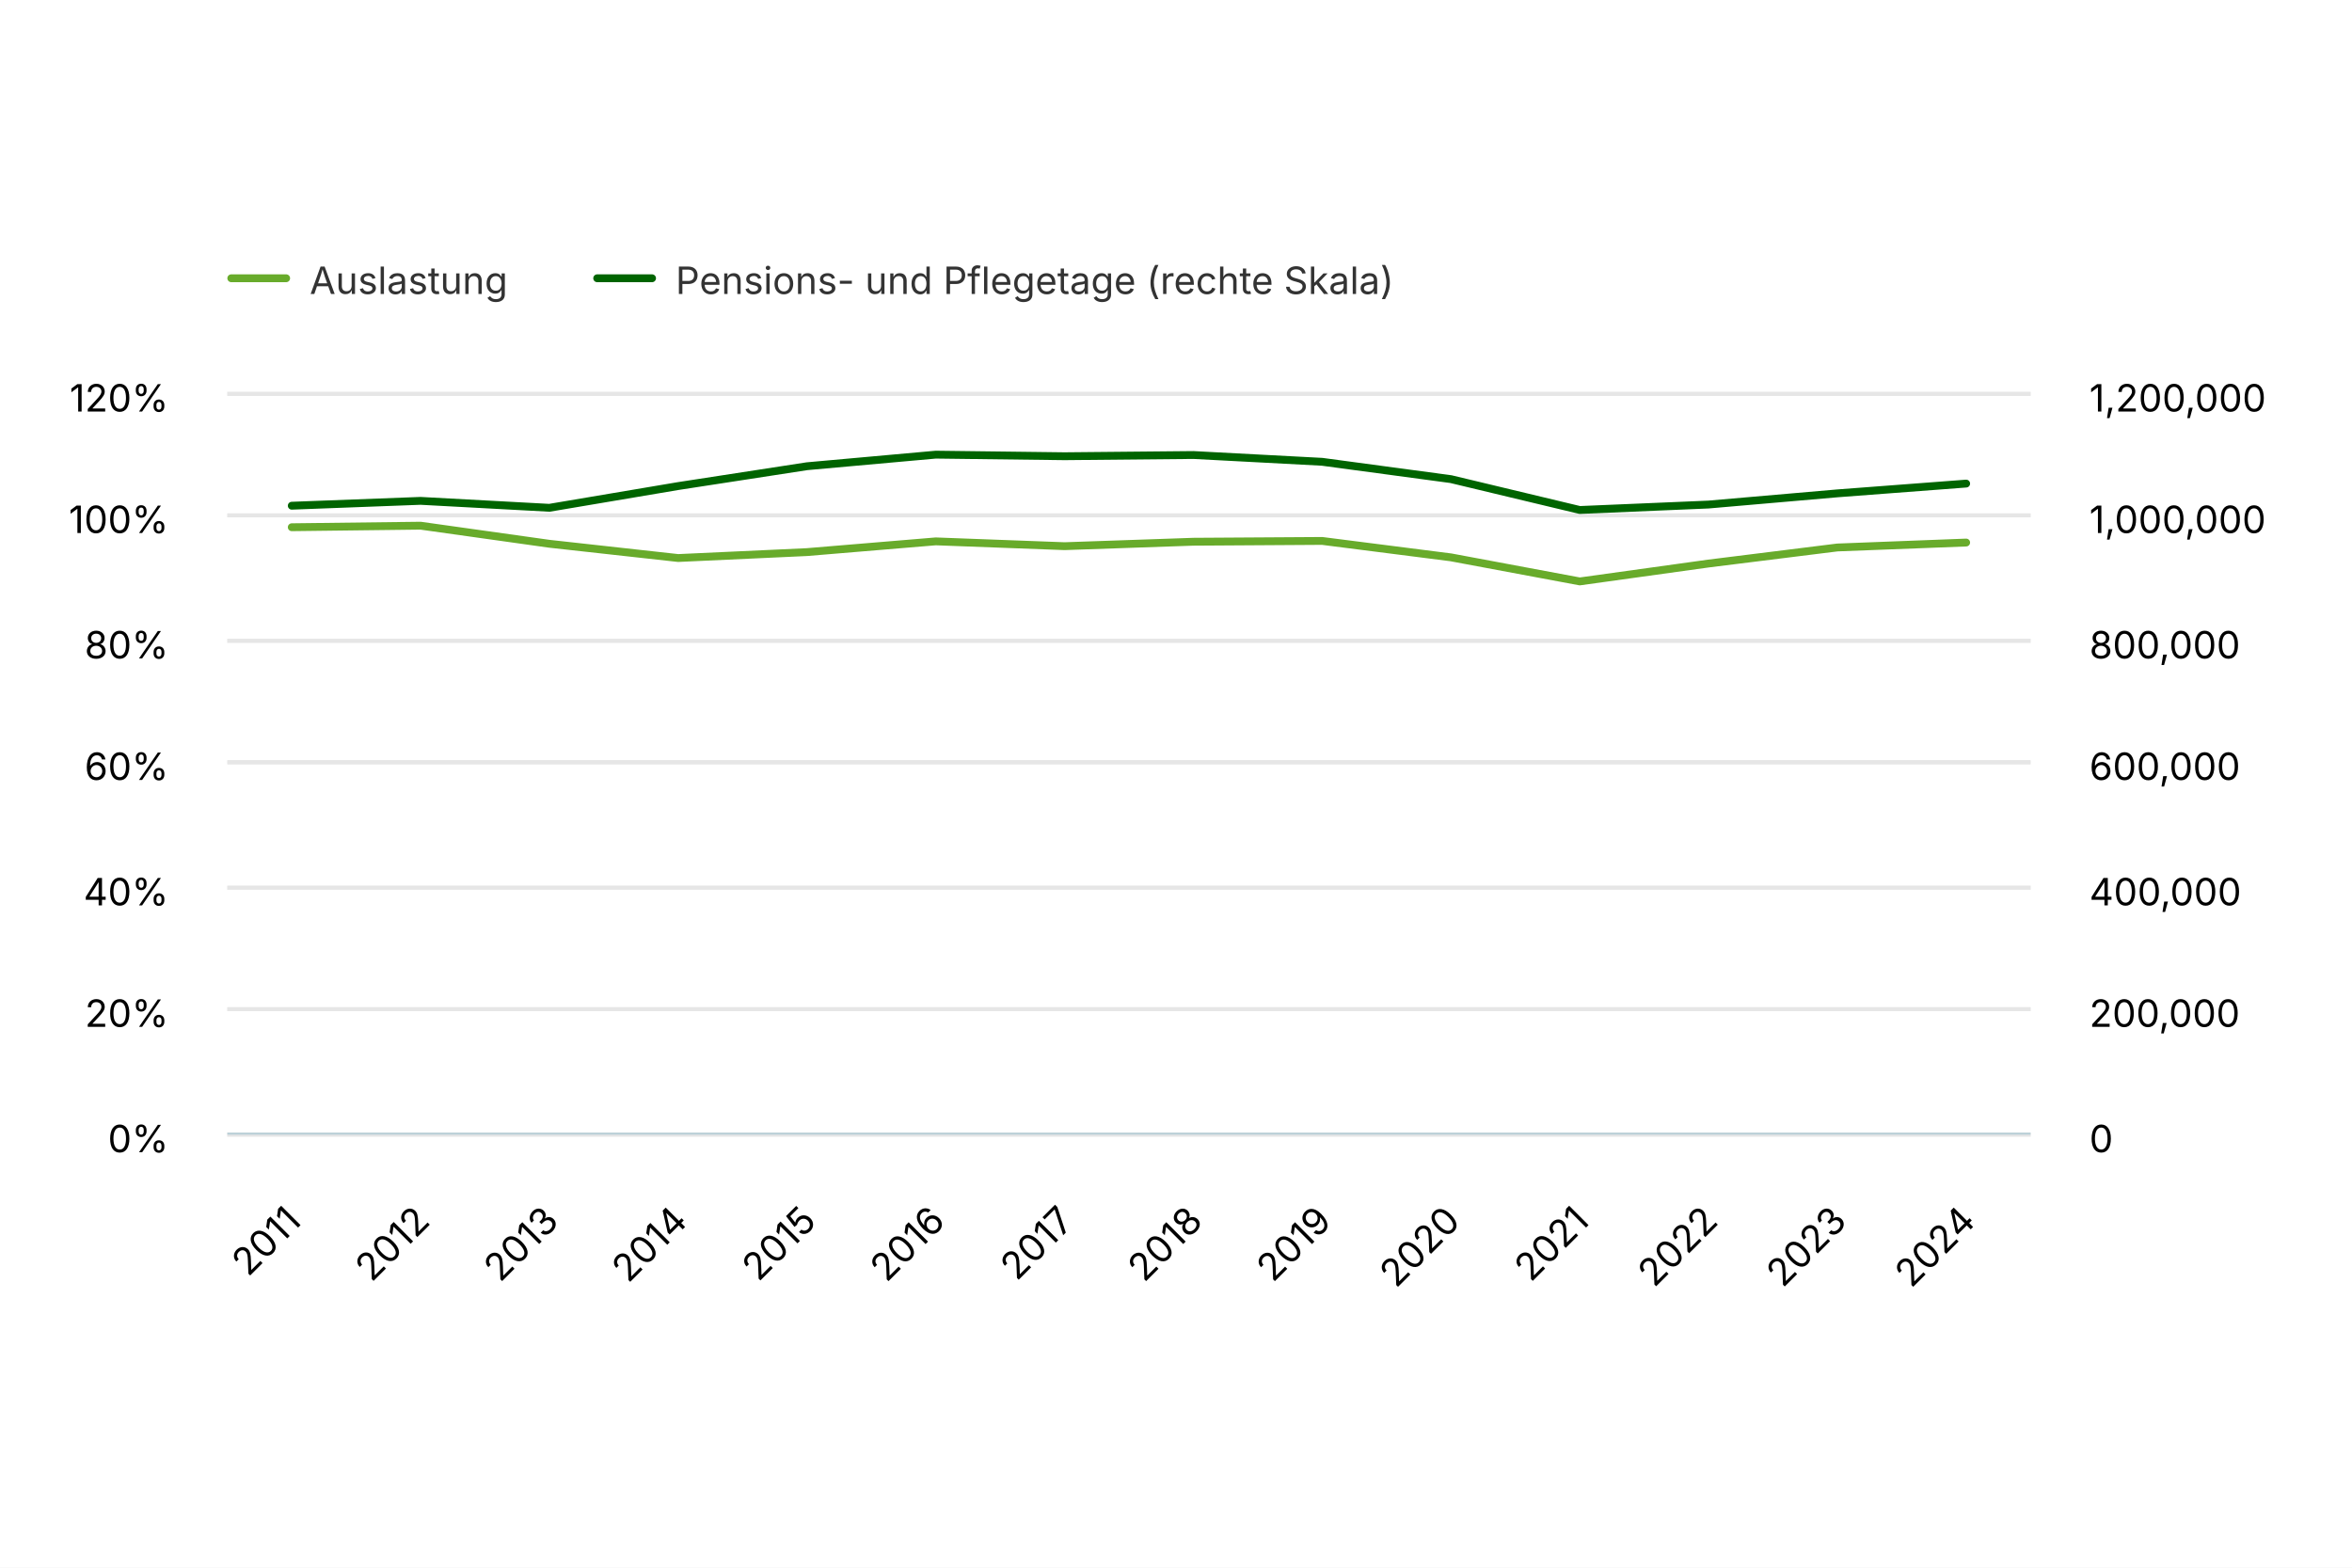
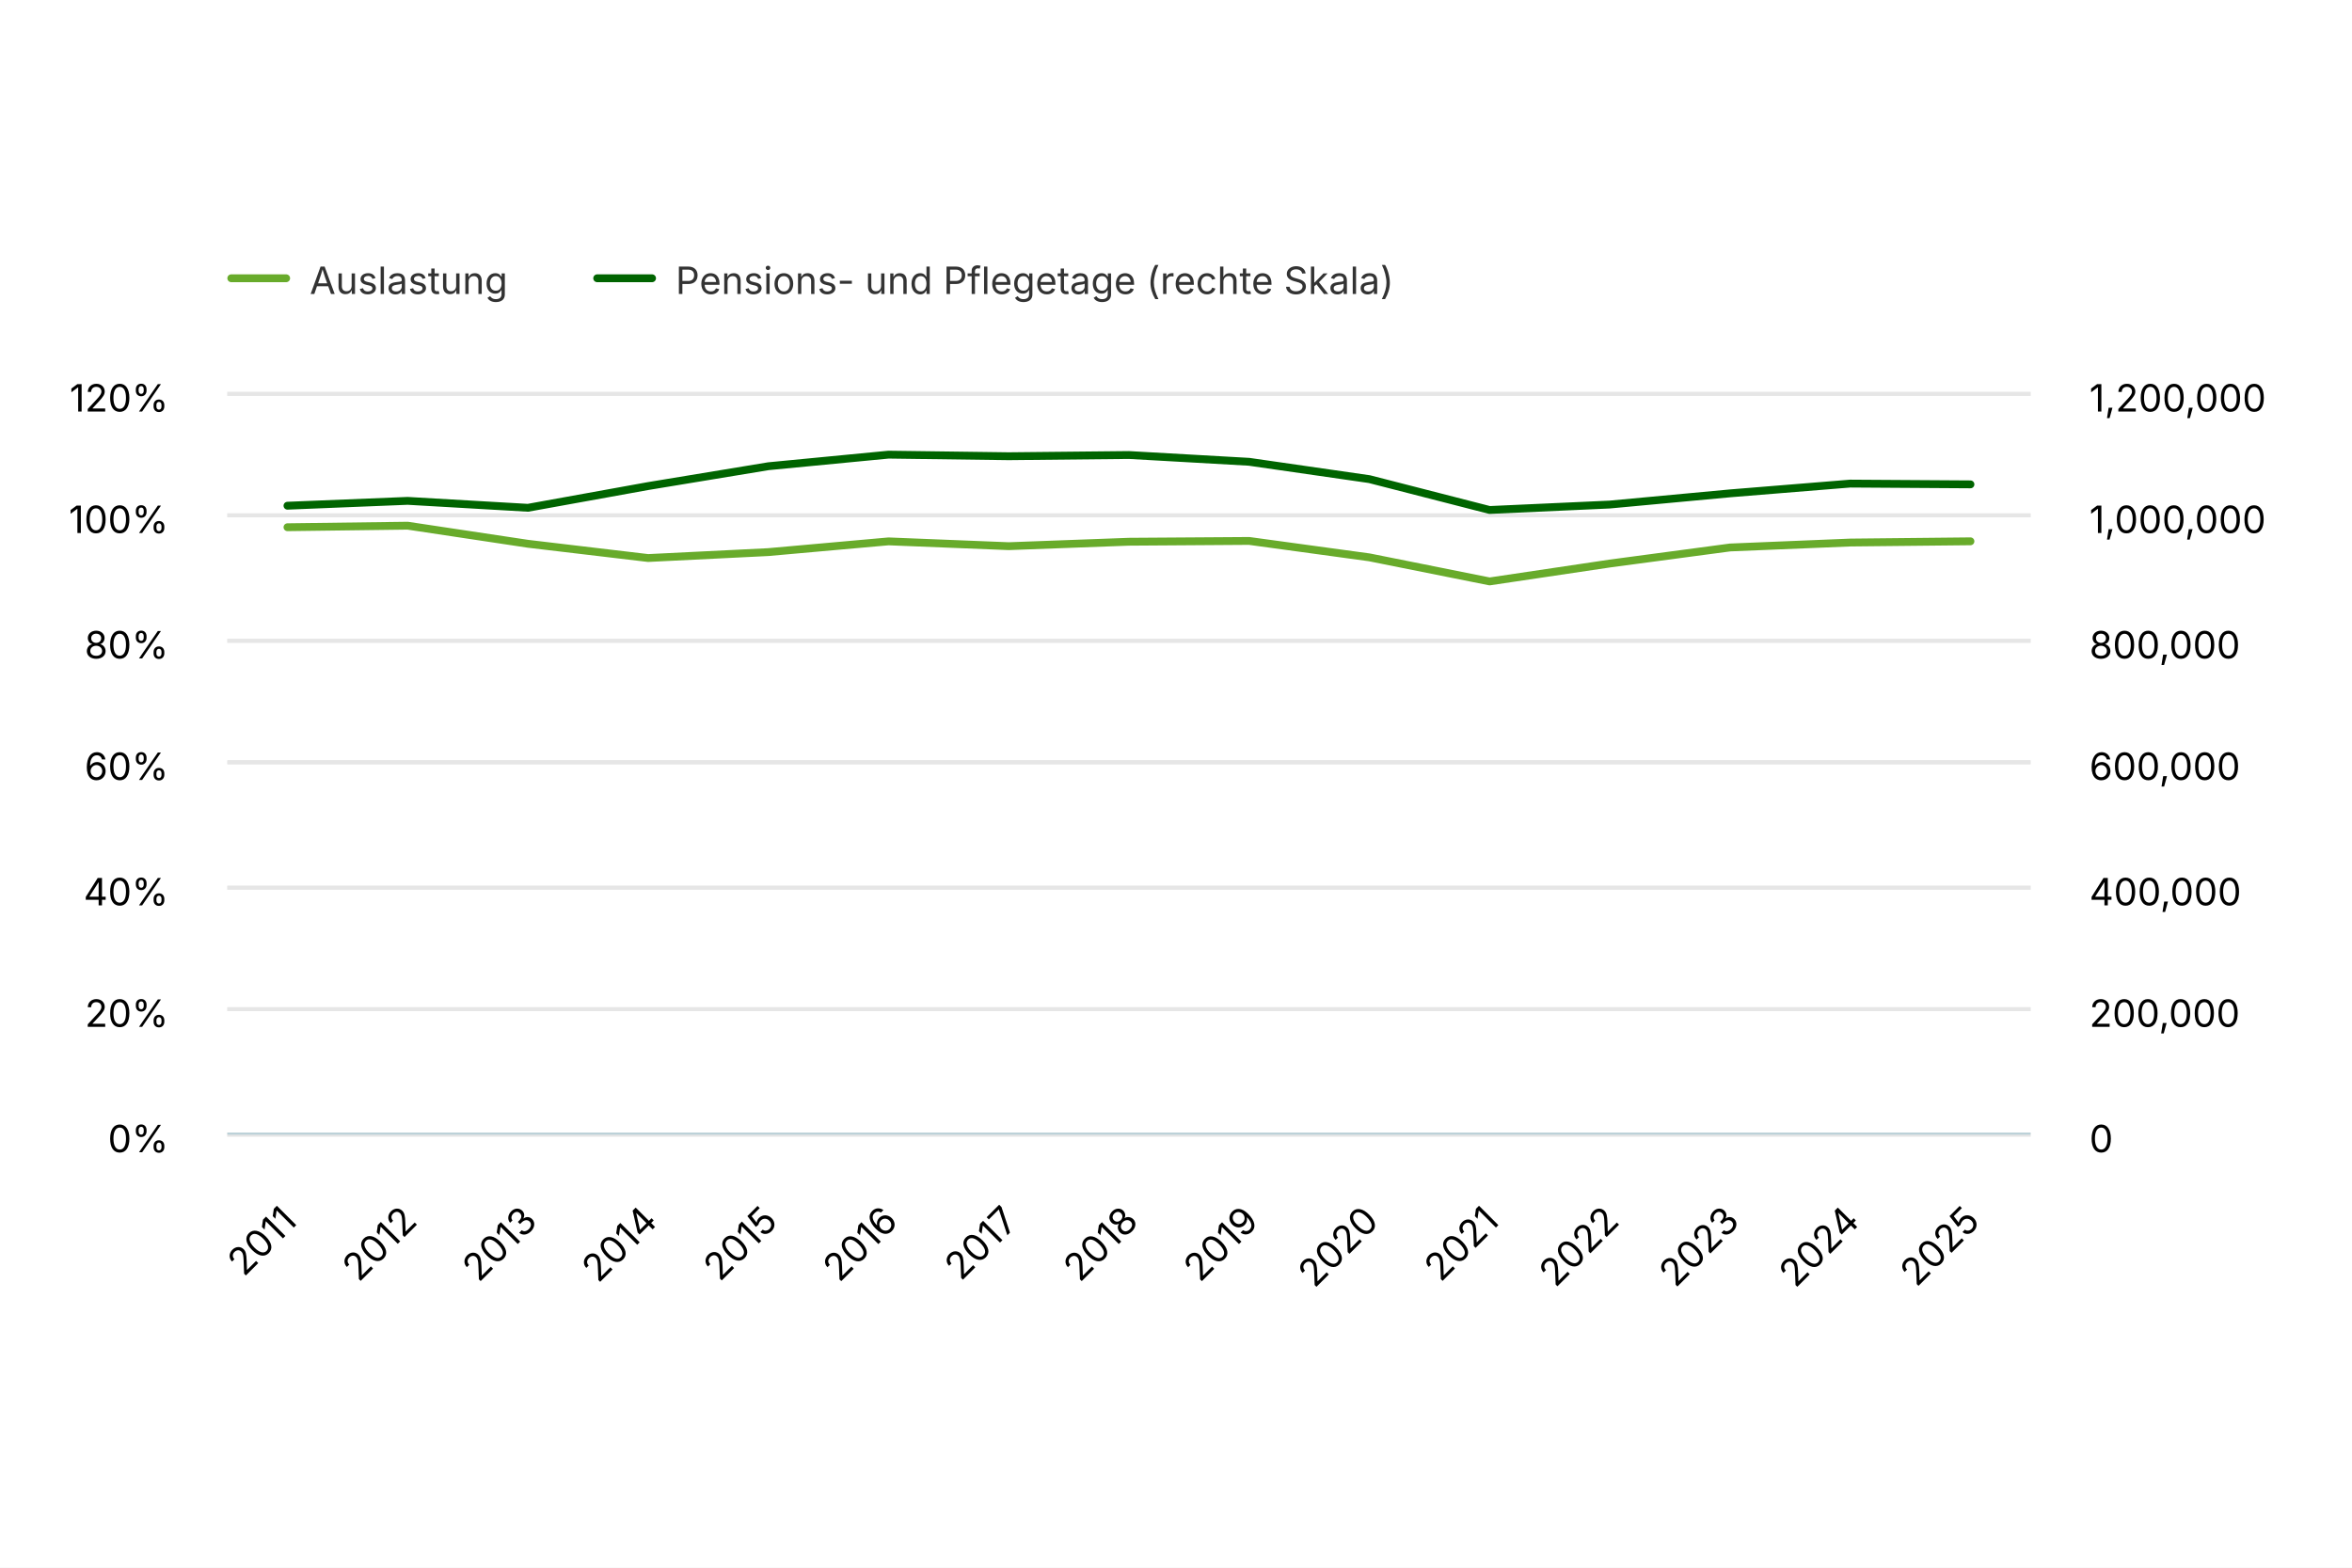
<svg xmlns="http://www.w3.org/2000/svg" version="1.1" class="highcharts-root" style="font-family: Inter, &quot;Helvetica Neue&quot;, Helvetica, Arial, sans-serif; font-size: 1rem;" width="600" height="400" viewBox="0 0 600 400" role="img" aria-label="Anzahl Pensions- und Pflegetage in Pflegeheimen und deren Auslastung">
  <defs>
    <filter id="highcharts-drop-shadow-0">
      <feDropShadow dx="1" dy="1" flood-color="#000000" flood-opacity="0.75" stdDeviation="2.5" />
    </filter>
-     <clipPath id="highcharts-ywg8k1l-21-">
+     <clipPath id="highcharts-4e8vtyi-22-">
      <rect x="0" y="0" width="460" height="189" fill="none" />
    </clipPath>
-     <clipPath id="highcharts-ywg8k1l-36-">
+     <clipPath id="highcharts-4e8vtyi-38-">
      <rect x="0" y="0" width="460" height="189" fill="none" />
    </clipPath>
  </defs>
  <rect fill="#ffffff" class="highcharts-background" filter="none" x="0" y="0" width="600" height="400" rx="0" ry="0" />
  <rect fill="none" class="highcharts-plot-background" x="58" y="100" width="460" height="189" filter="none" />
  <g class="highcharts-pane-group" data-z-index="0" />
  <g class="highcharts-grid highcharts-xaxis-grid" data-z-index="1">
-     <path fill="none" stroke="#e6e6e6" stroke-width="0" stroke-dasharray="none" data-z-index="1" class="highcharts-grid-line" d="M 90.5 100 L 90.5 289" opacity="1" />
-     <path fill="none" stroke="#e6e6e6" stroke-width="0" stroke-dasharray="none" data-z-index="1" class="highcharts-grid-line" d="M 123.5 100 L 123.5 289" opacity="1" />
-     <path fill="none" stroke="#e6e6e6" stroke-width="0" stroke-dasharray="none" data-z-index="1" class="highcharts-grid-line" d="M 156.5 100 L 156.5 289" opacity="1" />
-     <path fill="none" stroke="#e6e6e6" stroke-width="0" stroke-dasharray="none" data-z-index="1" class="highcharts-grid-line" d="M 189.5 100 L 189.5 289" opacity="1" />
-     <path fill="none" stroke="#e6e6e6" stroke-width="0" stroke-dasharray="none" data-z-index="1" class="highcharts-grid-line" d="M 222.5 100 L 222.5 289" opacity="1" />
-     <path fill="none" stroke="#e6e6e6" stroke-width="0" stroke-dasharray="none" data-z-index="1" class="highcharts-grid-line" d="M 255.5 100 L 255.5 289" opacity="1" />
-     <path fill="none" stroke="#e6e6e6" stroke-width="0" stroke-dasharray="none" data-z-index="1" class="highcharts-grid-line" d="M 288.5 100 L 288.5 289" opacity="1" />
-     <path fill="none" stroke="#e6e6e6" stroke-width="0" stroke-dasharray="none" data-z-index="1" class="highcharts-grid-line" d="M 320.5 100 L 320.5 289" opacity="1" />
-     <path fill="none" stroke="#e6e6e6" stroke-width="0" stroke-dasharray="none" data-z-index="1" class="highcharts-grid-line" d="M 353.5 100 L 353.5 289" opacity="1" />
-     <path fill="none" stroke="#e6e6e6" stroke-width="0" stroke-dasharray="none" data-z-index="1" class="highcharts-grid-line" d="M 386.5 100 L 386.5 289" opacity="1" />
-     <path fill="none" stroke="#e6e6e6" stroke-width="0" stroke-dasharray="none" data-z-index="1" class="highcharts-grid-line" d="M 419.5 100 L 419.5 289" opacity="1" />
-     <path fill="none" stroke="#e6e6e6" stroke-width="0" stroke-dasharray="none" data-z-index="1" class="highcharts-grid-line" d="M 452.5 100 L 452.5 289" opacity="1" />
-     <path fill="none" stroke="#e6e6e6" stroke-width="0" stroke-dasharray="none" data-z-index="1" class="highcharts-grid-line" d="M 485.5 100 L 485.5 289" opacity="1" />
+     <path fill="none" stroke="#e6e6e6" stroke-width="0" stroke-dasharray="none" data-z-index="1" class="highcharts-grid-line" d="M 88.5 100 L 88.5 289" opacity="1" />
+     <path fill="none" stroke="#e6e6e6" stroke-width="0" stroke-dasharray="none" data-z-index="1" class="highcharts-grid-line" d="M 119.5 100 L 119.5 289" opacity="1" />
+     <path fill="none" stroke="#e6e6e6" stroke-width="0" stroke-dasharray="none" data-z-index="1" class="highcharts-grid-line" d="M 150.5 100 L 150.5 289" opacity="1" />
+     <path fill="none" stroke="#e6e6e6" stroke-width="0" stroke-dasharray="none" data-z-index="1" class="highcharts-grid-line" d="M 180.5 100 L 180.5 289" opacity="1" />
+     <path fill="none" stroke="#e6e6e6" stroke-width="0" stroke-dasharray="none" data-z-index="1" class="highcharts-grid-line" d="M 211.5 100 L 211.5 289" opacity="1" />
+     <path fill="none" stroke="#e6e6e6" stroke-width="0" stroke-dasharray="none" data-z-index="1" class="highcharts-grid-line" d="M 242.5 100 L 242.5 289" opacity="1" />
+     <path fill="none" stroke="#e6e6e6" stroke-width="0" stroke-dasharray="none" data-z-index="1" class="highcharts-grid-line" d="M 272.5 100 L 272.5 289" opacity="1" />
+     <path fill="none" stroke="#e6e6e6" stroke-width="0" stroke-dasharray="none" data-z-index="1" class="highcharts-grid-line" d="M 303.5 100 L 303.5 289" opacity="1" />
+     <path fill="none" stroke="#e6e6e6" stroke-width="0" stroke-dasharray="none" data-z-index="1" class="highcharts-grid-line" d="M 334.5 100 L 334.5 289" opacity="1" />
+     <path fill="none" stroke="#e6e6e6" stroke-width="0" stroke-dasharray="none" data-z-index="1" class="highcharts-grid-line" d="M 364.5 100 L 364.5 289" opacity="1" />
+     <path fill="none" stroke="#e6e6e6" stroke-width="0" stroke-dasharray="none" data-z-index="1" class="highcharts-grid-line" d="M 395.5 100 L 395.5 289" opacity="1" />
+     <path fill="none" stroke="#e6e6e6" stroke-width="0" stroke-dasharray="none" data-z-index="1" class="highcharts-grid-line" d="M 426.5 100 L 426.5 289" opacity="1" />
+     <path fill="none" stroke="#e6e6e6" stroke-width="0" stroke-dasharray="none" data-z-index="1" class="highcharts-grid-line" d="M 456.5 100 L 456.5 289" opacity="1" />
+     <path fill="none" stroke="#e6e6e6" stroke-width="0" stroke-dasharray="none" data-z-index="1" class="highcharts-grid-line" d="M 487.5 100 L 487.5 289" opacity="1" />
    <path fill="none" stroke="#e6e6e6" stroke-width="0" stroke-dasharray="none" data-z-index="1" class="highcharts-grid-line" d="M 518.5 100 L 518.5 289" opacity="1" />
    <path fill="none" stroke="#e6e6e6" stroke-width="0" stroke-dasharray="none" data-z-index="1" class="highcharts-grid-line" d="M 58.5 100 L 58.5 289" opacity="1" />
  </g>
  <g class="highcharts-grid highcharts-yaxis-grid" data-z-index="1">
    <path fill="none" stroke="#e6e6e6" stroke-width="1" stroke-dasharray="none" data-z-index="1" class="highcharts-grid-line" d="M 58 289.5 L 518 289.5" opacity="1" />
    <path fill="none" stroke="#e6e6e6" stroke-width="1" stroke-dasharray="none" data-z-index="1" class="highcharts-grid-line" d="M 58 257.5 L 518 257.5" opacity="1" />
    <path fill="none" stroke="#e6e6e6" stroke-width="1" stroke-dasharray="none" data-z-index="1" class="highcharts-grid-line" d="M 58 226.5 L 518 226.5" opacity="1" />
    <path fill="none" stroke="#e6e6e6" stroke-width="1" stroke-dasharray="none" data-z-index="1" class="highcharts-grid-line" d="M 58 194.5 L 518 194.5" opacity="1" />
    <path fill="none" stroke="#e6e6e6" stroke-width="1" stroke-dasharray="none" data-z-index="1" class="highcharts-grid-line" d="M 58 163.5 L 518 163.5" opacity="1" />
    <path fill="none" stroke="#e6e6e6" stroke-width="1" stroke-dasharray="none" data-z-index="1" class="highcharts-grid-line" d="M 58 131.5 L 518 131.5" opacity="1" />
    <path fill="none" stroke="#e6e6e6" stroke-width="1" stroke-dasharray="none" data-z-index="1" class="highcharts-grid-line" d="M 58 100.5 L 518 100.5" opacity="1" />
  </g>
  <g class="highcharts-grid highcharts-yaxis-grid" data-z-index="1">
    <path fill="none" stroke="#e6e6e6" stroke-width="1" stroke-dasharray="none" data-z-index="1" class="highcharts-grid-line" d="M 58 289.5 L 518 289.5" opacity="1" />
    <path fill="none" stroke="#e6e6e6" stroke-width="1" stroke-dasharray="none" data-z-index="1" class="highcharts-grid-line" d="M 58 257.5 L 518 257.5" opacity="1" />
    <path fill="none" stroke="#e6e6e6" stroke-width="1" stroke-dasharray="none" data-z-index="1" class="highcharts-grid-line" d="M 58 226.5 L 518 226.5" opacity="1" />
    <path fill="none" stroke="#e6e6e6" stroke-width="1" stroke-dasharray="none" data-z-index="1" class="highcharts-grid-line" d="M 58 194.5 L 518 194.5" opacity="1" />
    <path fill="none" stroke="#e6e6e6" stroke-width="1" stroke-dasharray="none" data-z-index="1" class="highcharts-grid-line" d="M 58 163.5 L 518 163.5" opacity="1" />
    <path fill="none" stroke="#e6e6e6" stroke-width="1" stroke-dasharray="none" data-z-index="1" class="highcharts-grid-line" d="M 58 131.5 L 518 131.5" opacity="1" />
    <path fill="none" stroke="#e6e6e6" stroke-width="1" stroke-dasharray="none" data-z-index="1" class="highcharts-grid-line" d="M 58 100.5 L 518 100.5" opacity="1" />
  </g>
  <rect fill="none" class="highcharts-plot-border" data-z-index="1" stroke="#cccccc" stroke-width="0" x="58" y="100" width="460" height="189" />
  <g class="highcharts-axis highcharts-xaxis" data-z-index="2">
    <path fill="none" class="highcharts-axis-line" stroke="#B9CFD7" stroke-width="0.5" data-z-index="7" d="M 58 289.25 L 518 289.25" />
  </g>
  <g class="highcharts-axis highcharts-yaxis" data-z-index="2">
    <path fill="none" class="highcharts-axis-line" stroke="#333333" stroke-width="0" data-z-index="7" d="M 58 100 L 58 289" />
  </g>
  <g class="highcharts-axis highcharts-yaxis" data-z-index="2">
    <path fill="none" class="highcharts-axis-line" stroke="#333333" stroke-width="0" data-z-index="7" d="M 518 100 L 518 289" />
  </g>
  <g class="highcharts-series-group" data-z-index="3" filter="none">
-     <g class="highcharts-series highcharts-series-0 highcharts-line-series" data-z-index="0.1" opacity="1" transform="translate(58,100) scale(1 1)" clip-path="url(#highcharts-ywg8k1l-21-)">
-       <path fill="none" d="M 16.429 34.524 L 49.286 34.13 L 82.143 38.745 L 115 42.383 L 147.857 40.871 L 180.714 38.131 L 213.571 39.359 L 246.429 38.225 L 279.286 38.02 L 312.143 42.21 L 345 48.352 L 377.857 43.785 L 410.714 39.69 L 443.571 38.43" class="highcharts-graph" data-z-index="1" stroke="#68ab2b" stroke-width="2" stroke-linejoin="round" stroke-linecap="round" filter="none" />
-       <path fill="none" d="M 16.429 34.524 L 49.286 34.13 L 82.143 38.745 L 115 42.383 L 147.857 40.871 L 180.714 38.131 L 213.571 39.359 L 246.429 38.225 L 279.286 38.02 L 312.143 42.21 L 345 48.352 L 377.857 43.785 L 410.714 39.69 L 443.571 38.43" data-z-index="2" class="highcharts-tracker-line" stroke-linecap="round" stroke-linejoin="round" stroke="rgba(192,192,192,0)" stroke-width="22" />
+     <g class="highcharts-series highcharts-series-0 highcharts-line-series" data-z-index="0.1" opacity="1" transform="translate(58,100) scale(1 1)" clip-path="url(#highcharts-4e8vtyi-22-)">
+       <path fill="none" d="M 15.333 34.524 L 46 34.13 L 76.667 38.745 L 107.333 42.383 L 138 40.871 L 168.667 38.131 L 199.333 39.359 L 230 38.225 L 260.667 38.02 L 291.333 42.21 L 322 48.352 L 352.667 43.785 L 383.333 39.69 L 414 38.43 L 444.667 38.115" class="highcharts-graph" data-z-index="1" stroke="#68ab2b" stroke-width="2" stroke-linejoin="round" stroke-linecap="round" filter="none" />
+       <path fill="none" d="M 15.333 34.524 L 46 34.13 L 76.667 38.745 L 107.333 42.383 L 138 40.871 L 168.667 38.131 L 199.333 39.359 L 230 38.225 L 260.667 38.02 L 291.333 42.21 L 322 48.352 L 352.667 43.785 L 383.333 39.69 L 414 38.43 L 444.667 38.115" data-z-index="2" class="highcharts-tracker-line" stroke-linecap="round" stroke-linejoin="round" stroke="rgba(192,192,192,0)" stroke-width="22" />
    </g>
    <g class="highcharts-markers highcharts-series-0 highcharts-line-series highcharts-tracker" data-z-index="0.1" opacity="1" transform="translate(58,100) scale(1 1)" clip-path="none" />
-     <g class="highcharts-series highcharts-series-1 highcharts-line-series" data-z-index="0.1" opacity="1" transform="translate(58,100) scale(1 1)" clip-path="url(#highcharts-ywg8k1l-36-)">
-       <path fill="none" d="M 16.429 29.035 L 49.286 27.795 L 82.143 29.568 L 115 24.021 L 147.857 18.96 L 180.714 16.004 L 213.571 16.408 L 246.429 16.095 L 279.286 17.831 L 312.143 22.254 L 345 30.125 L 377.857 28.736 L 410.714 25.882 L 443.571 23.39" class="highcharts-graph" data-z-index="1" stroke="#006400" stroke-width="2" stroke-linejoin="round" stroke-linecap="round" filter="none" />
-       <path fill="none" d="M 16.429 29.035 L 49.286 27.795 L 82.143 29.568 L 115 24.021 L 147.857 18.96 L 180.714 16.004 L 213.571 16.408 L 246.429 16.095 L 279.286 17.831 L 312.143 22.254 L 345 30.125 L 377.857 28.736 L 410.714 25.882 L 443.571 23.39" data-z-index="2" class="highcharts-tracker-line" stroke-linecap="round" stroke-linejoin="round" stroke="rgba(192,192,192,0)" stroke-width="22" />
+     <g class="highcharts-series highcharts-series-1 highcharts-line-series" data-z-index="0.1" opacity="1" transform="translate(58,100) scale(1 1)" clip-path="url(#highcharts-4e8vtyi-38-)">
+       <path fill="none" d="M 15.333 29.035 L 46 27.795 L 76.667 29.568 L 107.333 24.021 L 138 18.96 L 168.667 16.004 L 199.333 16.408 L 230 16.095 L 260.667 17.831 L 291.333 22.254 L 322 30.125 L 352.667 28.736 L 383.333 25.882 L 414 23.39 L 444.667 23.587" class="highcharts-graph" data-z-index="1" stroke="#006400" stroke-width="2" stroke-linejoin="round" stroke-linecap="round" filter="none" />
+       <path fill="none" d="M 15.333 29.035 L 46 27.795 L 76.667 29.568 L 107.333 24.021 L 138 18.96 L 168.667 16.004 L 199.333 16.408 L 230 16.095 L 260.667 17.831 L 291.333 22.254 L 322 30.125 L 352.667 28.736 L 383.333 25.882 L 414 23.39 L 444.667 23.587" data-z-index="2" class="highcharts-tracker-line" stroke-linecap="round" stroke-linejoin="round" stroke="rgba(192,192,192,0)" stroke-width="22" />
    </g>
    <g class="highcharts-markers highcharts-series-1 highcharts-line-series highcharts-tracker" data-z-index="0.1" opacity="1" transform="translate(58,100) scale(1 1)" clip-path="none" />
  </g>
  <text x="10" text-anchor="start" class="highcharts-caption" data-z-index="4" style="font-size: 0.8em; fill: rgb(102, 102, 102);" text-align="left" y="347" transform-origin="10 15" transform="translate(0,0) scale(1 1)" />
  <g class="highcharts-axis-labels highcharts-xaxis-labels" data-z-index="7">
-     <text x="77.257" text-anchor="end" transform="translate(0,0) rotate(-45 77.257 312)" style="cursor: default; font-size: 0.8em; fill: rgb(0, 0, 0);" y="312" opacity="1">2011</text>
-     <text x="110.114" text-anchor="end" transform="translate(0,0) rotate(-45 110.1141 312)" style="cursor: default; font-size: 0.8em; fill: rgb(0, 0, 0);" y="312" opacity="1">2012</text>
-     <text x="142.971" text-anchor="end" transform="translate(0,0) rotate(-45 142.9713 312)" style="cursor: default; font-size: 0.8em; fill: rgb(0, 0, 0);" y="312" opacity="1">2013</text>
-     <text x="175.828" text-anchor="end" transform="translate(0,0) rotate(-45 175.8284 312)" style="cursor: default; font-size: 0.8em; fill: rgb(0, 0, 0);" y="312" opacity="1">2014</text>
-     <text x="208.686" text-anchor="end" transform="translate(0,0) rotate(-45 208.6856 312)" style="cursor: default; font-size: 0.8em; fill: rgb(0, 0, 0);" y="312" opacity="1">2015</text>
-     <text x="241.543" text-anchor="end" transform="translate(0,0) rotate(-45 241.5427 312)" style="cursor: default; font-size: 0.8em; fill: rgb(0, 0, 0);" y="312" opacity="1">2016</text>
-     <text x="274.4" text-anchor="end" transform="translate(0,0) rotate(-45 274.3999 312)" style="cursor: default; font-size: 0.8em; fill: rgb(0, 0, 0);" y="312" opacity="1">2017</text>
-     <text x="307.257" text-anchor="end" transform="translate(0,0) rotate(-45 307.257 312)" style="cursor: default; font-size: 0.8em; fill: rgb(0, 0, 0);" y="312" opacity="1">2018</text>
-     <text x="340.114" text-anchor="end" transform="translate(0,0) rotate(-45 340.1141 312)" style="cursor: default; font-size: 0.8em; fill: rgb(0, 0, 0);" y="312" opacity="1">2019</text>
-     <text x="372.971" text-anchor="end" transform="translate(0,0) rotate(-45 372.9713 312)" style="cursor: default; font-size: 0.8em; fill: rgb(0, 0, 0);" y="312" opacity="1">2020</text>
-     <text x="405.828" text-anchor="end" transform="translate(0,0) rotate(-45 405.8284 312)" style="cursor: default; font-size: 0.8em; fill: rgb(0, 0, 0);" y="312" opacity="1">2021</text>
-     <text x="438.686" text-anchor="end" transform="translate(0,0) rotate(-45 438.6856 312)" style="cursor: default; font-size: 0.8em; fill: rgb(0, 0, 0);" y="312" opacity="1">2022</text>
-     <text x="471.543" text-anchor="end" transform="translate(0,0) rotate(-45 471.5427 312)" style="cursor: default; font-size: 0.8em; fill: rgb(0, 0, 0);" y="312" opacity="1">2023</text>
-     <text x="504.4" text-anchor="end" transform="translate(0,0) rotate(-45 504.3999 312)" style="cursor: default; font-size: 0.8em; fill: rgb(0, 0, 0);" y="312" opacity="1">2024</text>
+     <text x="76.162" text-anchor="end" transform="translate(0,0) rotate(-45 76.16176 312)" style="cursor: default; font-size: 0.8em; fill: rgb(0, 0, 0);" y="312" opacity="1">2011</text>
+     <text x="106.828" text-anchor="end" transform="translate(0,0) rotate(-45 106.8284 312)" style="cursor: default; font-size: 0.8em; fill: rgb(0, 0, 0);" y="312" opacity="1">2012</text>
+     <text x="137.495" text-anchor="end" transform="translate(0,0) rotate(-45 137.4951 312)" style="cursor: default; font-size: 0.8em; fill: rgb(0, 0, 0);" y="312" opacity="1">2013</text>
+     <text x="168.162" text-anchor="end" transform="translate(0,0) rotate(-45 168.1618 312)" style="cursor: default; font-size: 0.8em; fill: rgb(0, 0, 0);" y="312" opacity="1">2014</text>
+     <text x="198.828" text-anchor="end" transform="translate(0,0) rotate(-45 198.8284 312)" style="cursor: default; font-size: 0.8em; fill: rgb(0, 0, 0);" y="312" opacity="1">2015</text>
+     <text x="229.495" text-anchor="end" transform="translate(0,0) rotate(-45 229.4951 312)" style="cursor: default; font-size: 0.8em; fill: rgb(0, 0, 0);" y="312" opacity="1">2016</text>
+     <text x="260.162" text-anchor="end" transform="translate(0,0) rotate(-45 260.1618 312)" style="cursor: default; font-size: 0.8em; fill: rgb(0, 0, 0);" y="312" opacity="1">2017</text>
+     <text x="290.828" text-anchor="end" transform="translate(0,0) rotate(-45 290.8284 312)" style="cursor: default; font-size: 0.8em; fill: rgb(0, 0, 0);" y="312" opacity="1">2018</text>
+     <text x="321.495" text-anchor="end" transform="translate(0,0) rotate(-45 321.4951 312)" style="cursor: default; font-size: 0.8em; fill: rgb(0, 0, 0);" y="312" opacity="1">2019</text>
+     <text x="352.162" text-anchor="end" transform="translate(0,0) rotate(-45 352.1618 312)" style="cursor: default; font-size: 0.8em; fill: rgb(0, 0, 0);" y="312" opacity="1">2020</text>
+     <text x="382.828" text-anchor="end" transform="translate(0,0) rotate(-45 382.8284 312)" style="cursor: default; font-size: 0.8em; fill: rgb(0, 0, 0);" y="312" opacity="1">2021</text>
+     <text x="413.495" text-anchor="end" transform="translate(0,0) rotate(-45 413.4951 312)" style="cursor: default; font-size: 0.8em; fill: rgb(0, 0, 0);" y="312" opacity="1">2022</text>
+     <text x="444.162" text-anchor="end" transform="translate(0,0) rotate(-45 444.1618 312)" style="cursor: default; font-size: 0.8em; fill: rgb(0, 0, 0);" y="312" opacity="1">2023</text>
+     <text x="474.828" text-anchor="end" transform="translate(0,0) rotate(-45 474.8284 312)" style="cursor: default; font-size: 0.8em; fill: rgb(0, 0, 0);" y="312" opacity="1">2024</text>
+     <text x="505.495" text-anchor="end" transform="translate(0,0) rotate(-45 505.4951 312)" style="cursor: default; font-size: 0.8em; fill: rgb(0, 0, 0);" y="312" opacity="1">2025</text>
  </g>
  <g class="highcharts-axis-labels highcharts-yaxis-labels" data-z-index="7">
    <text x="43" text-anchor="end" transform="translate(0,0)" style="cursor: default; font-size: 0.8em; fill: black;" y="294" opacity="1">0%</text>
    <text x="43" text-anchor="end" transform="translate(0,0)" style="cursor: default; font-size: 0.8em; fill: black;" y="262" opacity="1">20%</text>
    <text x="43" text-anchor="end" transform="translate(0,0)" style="cursor: default; font-size: 0.8em; fill: black;" y="231" opacity="1">40%</text>
    <text x="43" text-anchor="end" transform="translate(0,0)" style="cursor: default; font-size: 0.8em; fill: black;" y="199" opacity="1">60%</text>
    <text x="43" text-anchor="end" transform="translate(0,0)" style="cursor: default; font-size: 0.8em; fill: black;" y="168" opacity="1">80%</text>
    <text x="43" text-anchor="end" transform="translate(0,0)" style="cursor: default; font-size: 0.8em; fill: black;" y="136" opacity="1">100%</text>
    <text x="43" text-anchor="end" transform="translate(0,0)" style="cursor: default; font-size: 0.8em; fill: black;" y="105" opacity="1">120%</text>
  </g>
  <g class="highcharts-axis-labels highcharts-yaxis-labels" data-z-index="7">
    <text x="533" text-anchor="start" transform="translate(0,0)" style="cursor: default; font-size: 0.8em; fill: black;" y="294" opacity="1">0</text>
    <text x="533" text-anchor="start" transform="translate(0,0)" style="cursor: default; font-size: 0.8em; fill: black;" y="262" opacity="1">200,000</text>
    <text x="533" text-anchor="start" transform="translate(0,0)" style="cursor: default; font-size: 0.8em; fill: black;" y="231" opacity="1">400,000</text>
    <text x="533" text-anchor="start" transform="translate(0,0)" style="cursor: default; font-size: 0.8em; fill: black;" y="199" opacity="1">600,000</text>
    <text x="533" text-anchor="start" transform="translate(0,0)" style="cursor: default; font-size: 0.8em; fill: black;" y="168" opacity="1">800,000</text>
    <text x="533" text-anchor="start" transform="translate(0,0)" style="cursor: default; font-size: 0.8em; fill: black;" y="136" opacity="1">1,000,000</text>
    <text x="533" text-anchor="start" transform="translate(0,0)" style="cursor: default; font-size: 0.8em; fill: black;" y="105" opacity="1">1,200,000</text>
  </g>
  <g class="highcharts-legend highcharts-no-tooltip" data-z-index="7" text-align="left" transform="translate(50,55)">
    <rect fill="none" class="highcharts-legend-box" rx="0" ry="0" stroke="#999999" stroke-width="0" filter="none" x="0" y="0" width="361" height="33" />
    <g data-z-index="1">
      <g>
        <g class="highcharts-legend-item highcharts-line-series highcharts-color-undefined highcharts-series-0" data-z-index="1" transform="translate(8,3)">
          <path fill="none" class="highcharts-graph" stroke-width="2" stroke-linecap="round" d="M 1 13 L 15 13" stroke="#68ab2b" />
          <text x="21" text-anchor="start" data-z-index="2" style="cursor: pointer; font-size: 0.8em; text-decoration: none; font-weight: normal; fill: rgb(51, 51, 51);" y="17">Auslastung</text>
        </g>
        <g class="highcharts-legend-item highcharts-line-series highcharts-color-undefined highcharts-series-1" data-z-index="1" transform="translate(101.3438,3)">
          <path fill="none" class="highcharts-graph" stroke-width="2" stroke-linecap="round" d="M 1 13 L 15 13" stroke="#006400" />
          <text x="21" y="17" text-anchor="start" data-z-index="2" style="cursor: pointer; font-size: 0.8em; text-decoration: none; font-weight: normal; fill: rgb(51, 51, 51);">Pensions- und Pflegetage (rechte Skala)</text>
        </g>
      </g>
    </g>
  </g>
</svg>
